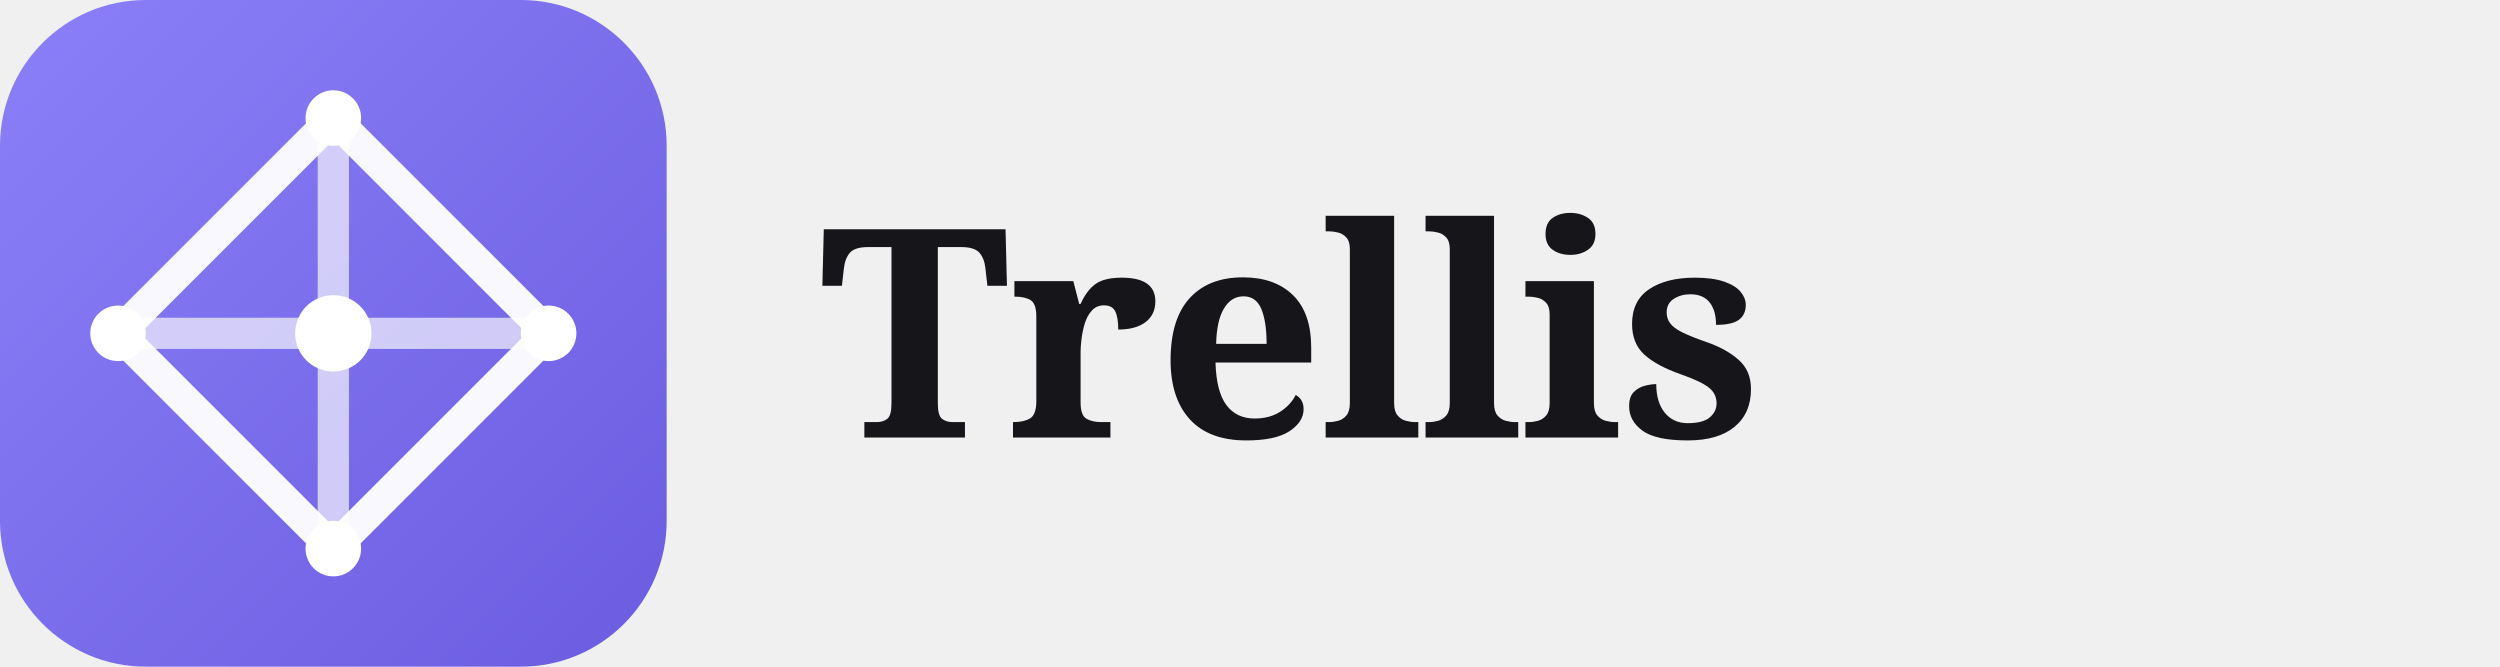
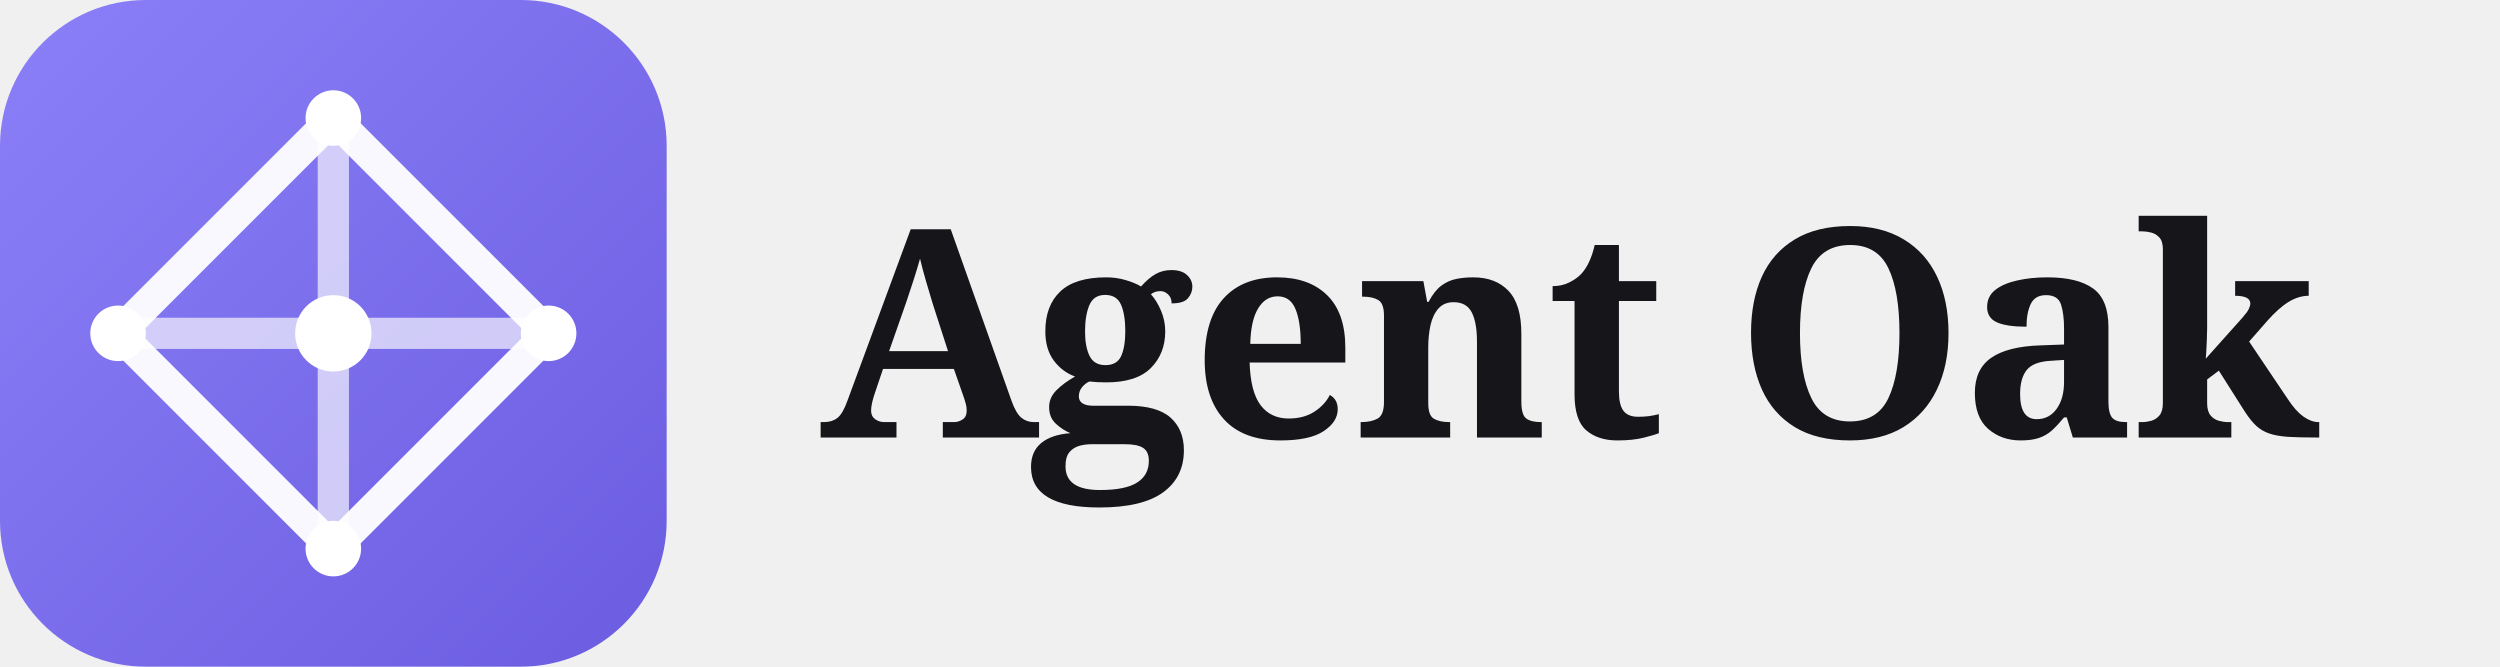
<svg xmlns="http://www.w3.org/2000/svg" viewBox="0 0 360 96" width="360" height="96">
  <defs>
    <linearGradient id="mark-bg" x1="0" y1="0" x2="96" y2="96" gradientUnits="userSpaceOnUse">
      <stop offset="0" stop-color="#8b80f8" />
      <stop offset="1" stop-color="#6b5ce0" />
    </linearGradient>
  </defs>
  <rect width="96" height="96" rx="21" fill="url(#mark-bg)" />
  <g stroke="#ffffff" stroke-width="4.5" stroke-linecap="round">
    <path d="M48 17 L17 48 L48 79 L79 48 Z" fill="none" opacity="0.95" />
    <path d="M48 17 L48 79" opacity="0.65" />
    <path d="M17 48 L79 48" opacity="0.65" />
  </g>
  <circle cx="48" cy="17" r="4" fill="#ffffff" />
  <circle cx="17" cy="48" r="4" fill="#ffffff" />
  <circle cx="79" cy="48" r="4" fill="#ffffff" />
  <circle cx="48" cy="79" r="4" fill="#ffffff" />
  <circle cx="48" cy="48" r="5.5" fill="#ffffff" />
-   <text x="118" y="63" font-family="Fraunces, Georgia, serif" font-weight="600" font-size="42" letter-spacing="-0.4" fill="#16151a">Trellis</text>
+   <text x="118" y="63" font-family="Fraunces, Georgia, serif" font-weight="600" font-size="42" letter-spacing="-0.4" fill="#16151a">Agent Oak</text>
</svg>
